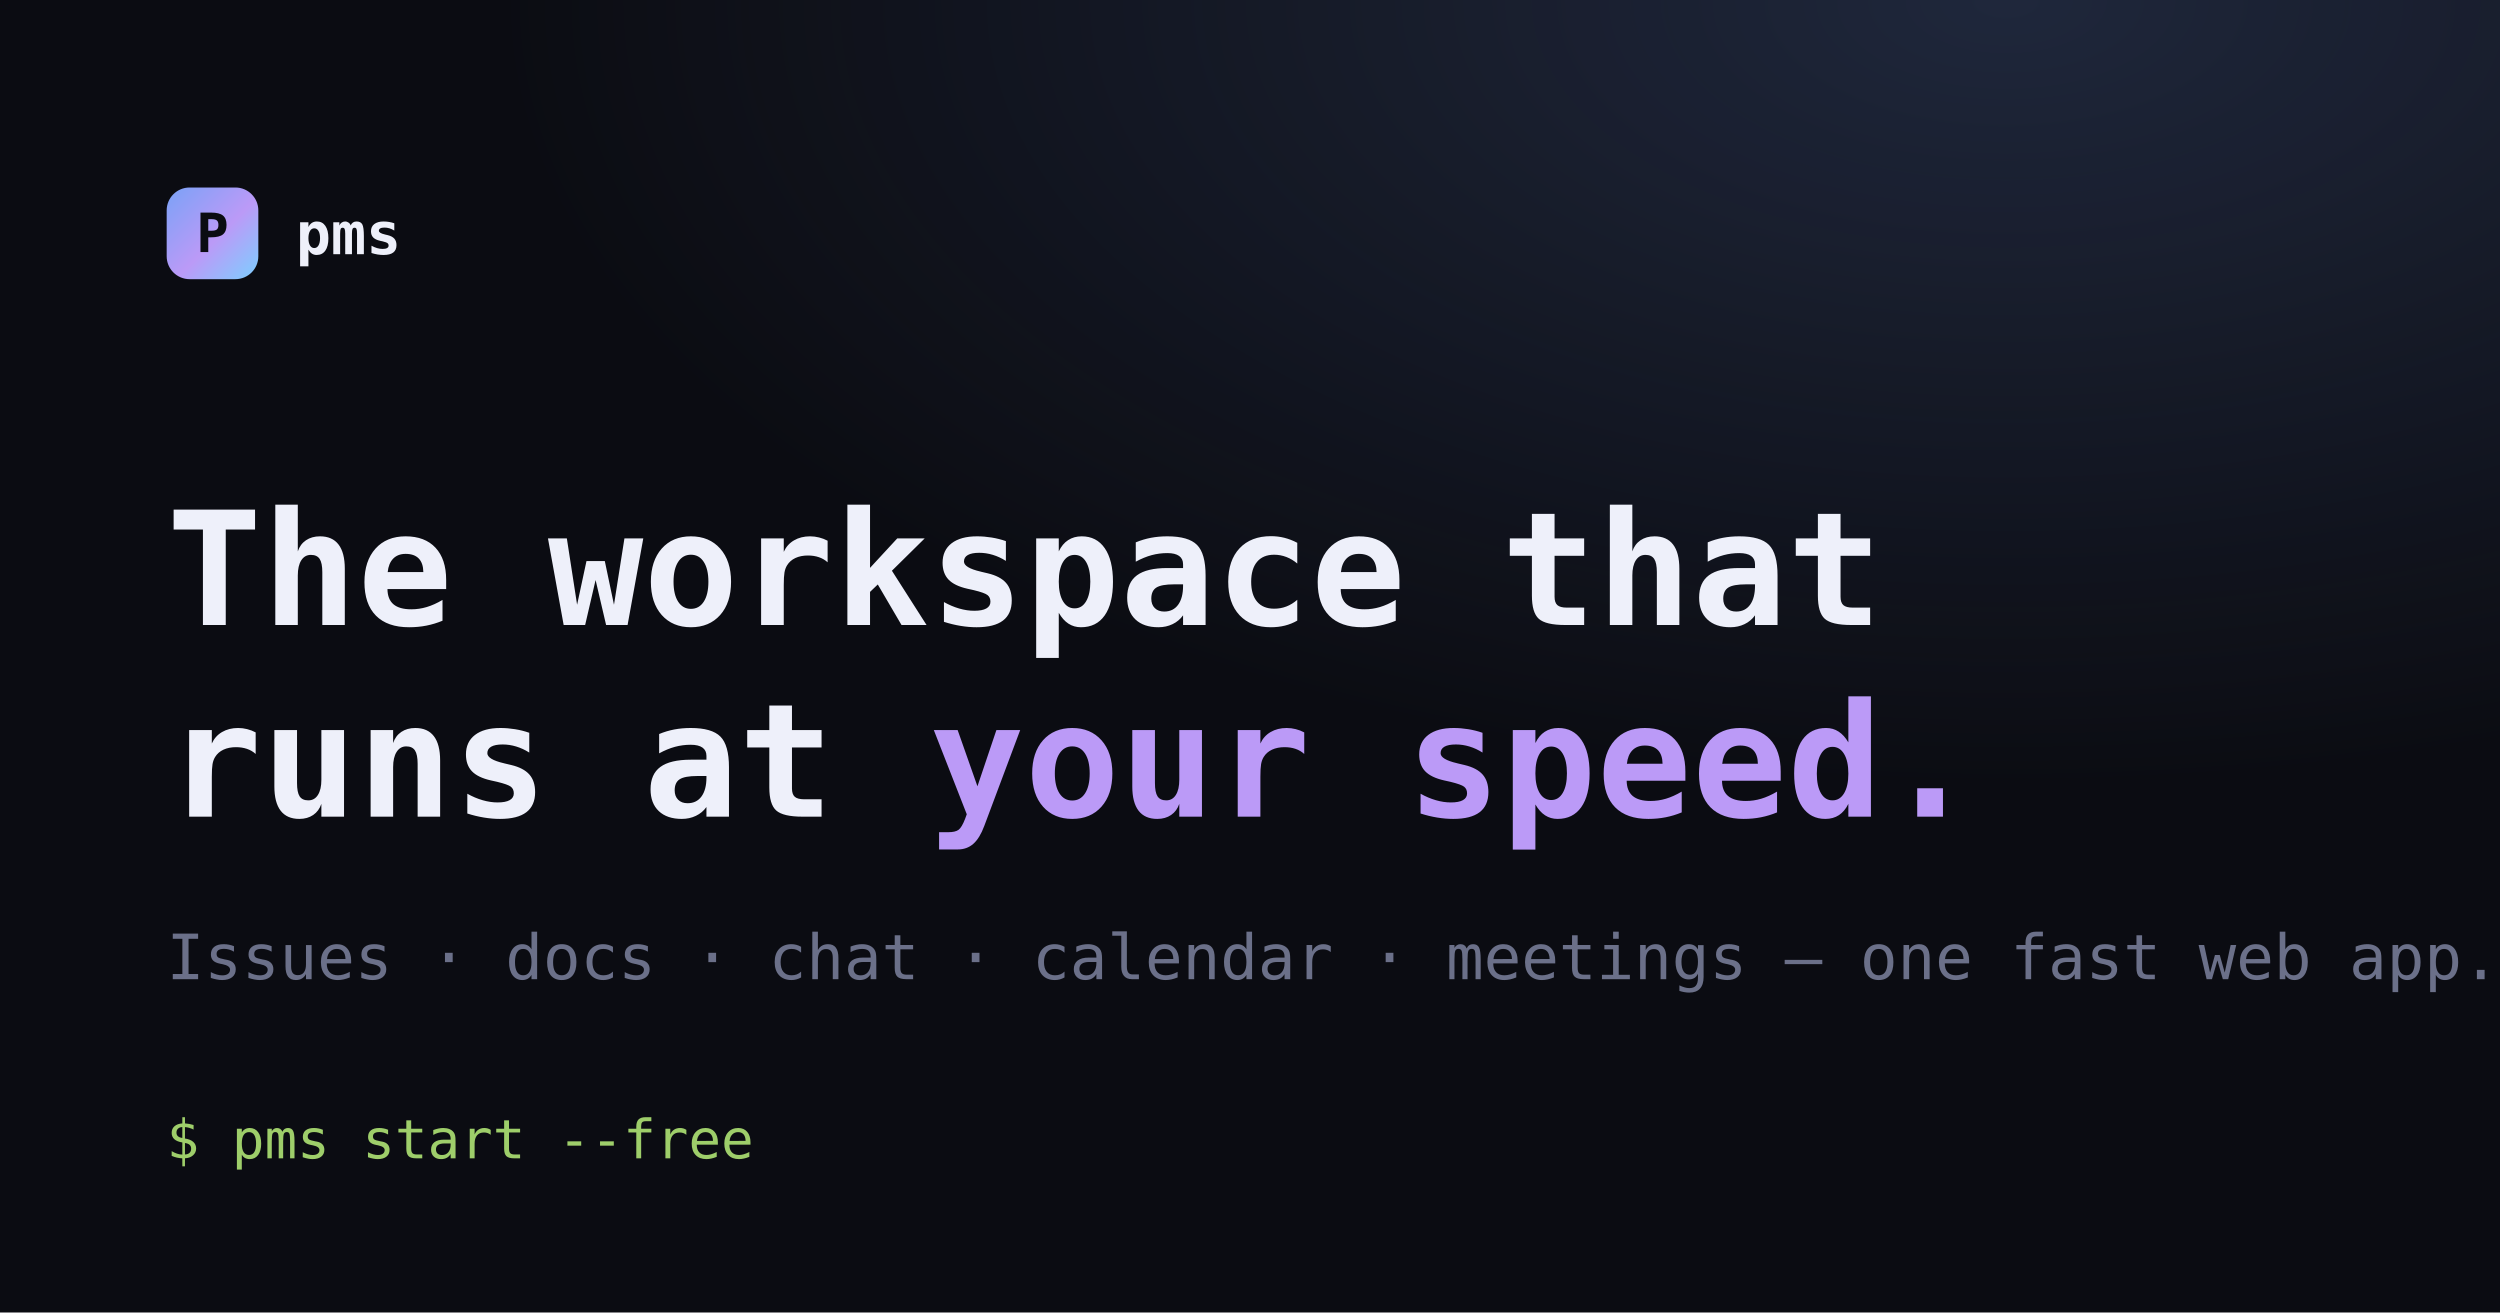
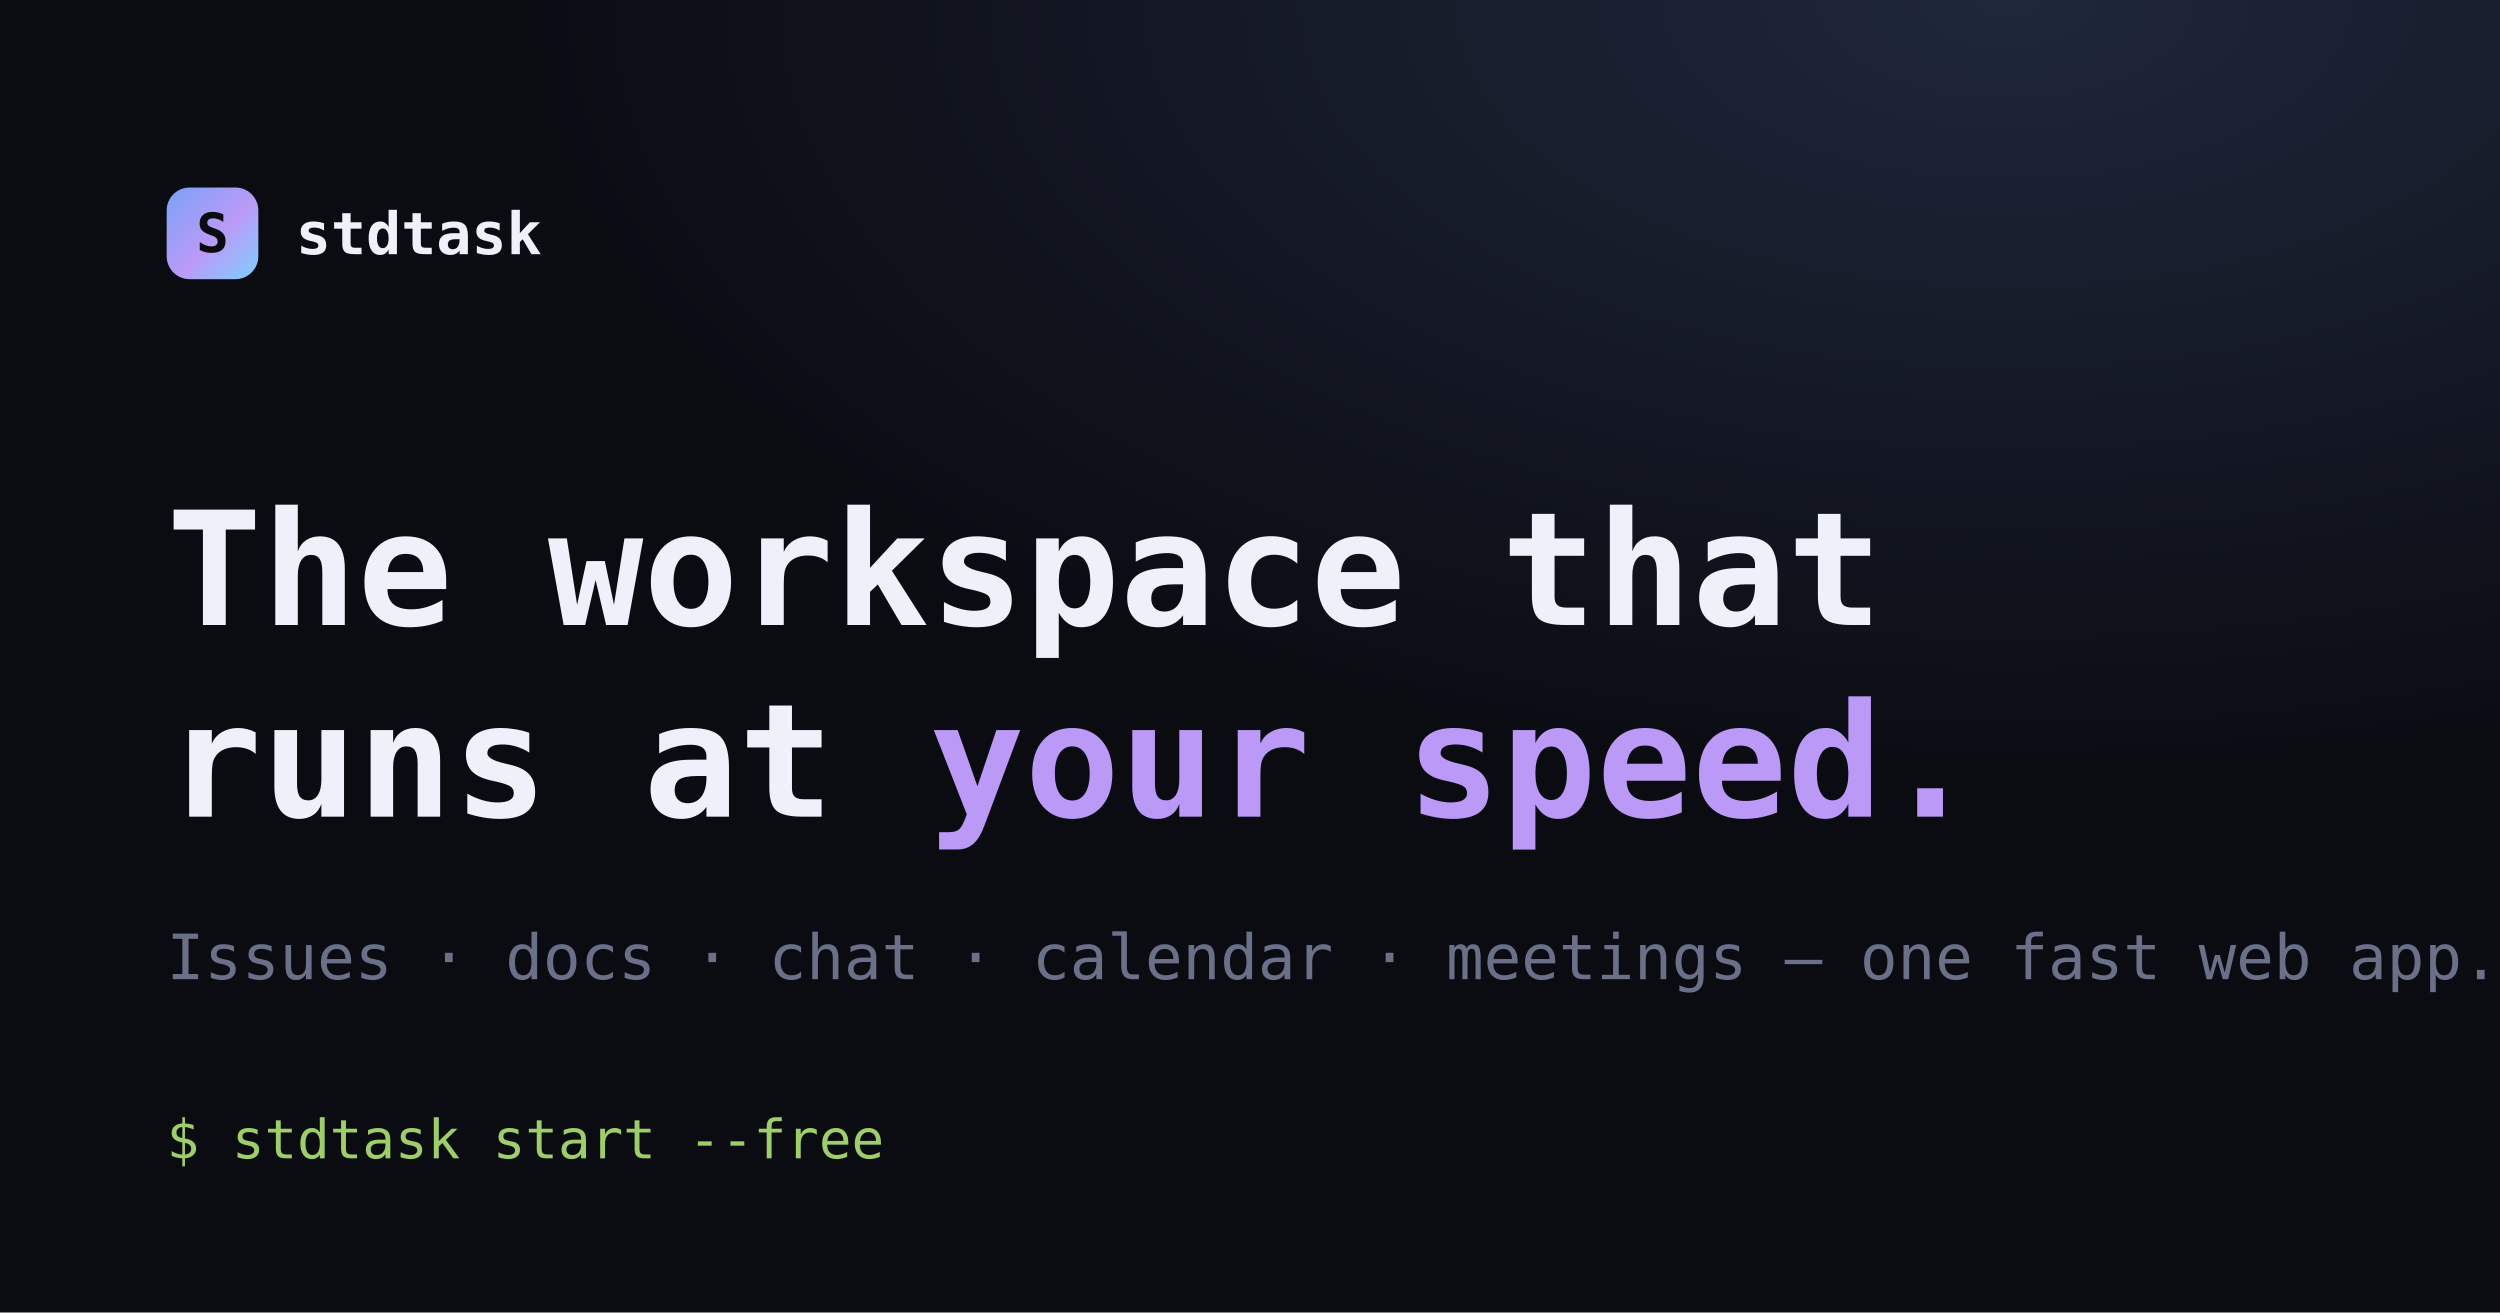
<svg xmlns="http://www.w3.org/2000/svg" width="1200" height="630" viewBox="0 0 1200 630">
  <defs>
    <linearGradient id="g" x1="0" y1="0" x2="1" y2="1">
      <stop offset="0" stop-color="#7aa2f7" />
      <stop offset="0.55" stop-color="#bb9af7" />
      <stop offset="1" stop-color="#7dcfff" />
    </linearGradient>
    <radialGradient id="glow" cx="0.8" cy="0" r="1">
      <stop offset="0" stop-color="#7aa2f7" stop-opacity="0.18" />
      <stop offset="0.6" stop-color="#7aa2f7" stop-opacity="0" />
    </radialGradient>
  </defs>
  <rect width="1200" height="630" fill="#0b0c12" />
  <rect width="1200" height="630" fill="url(#glow)" />
  <g font-family="JetBrains Mono, ui-monospace, monospace">
    <g transform="translate(80,90)">
      <rect width="44" height="44" rx="11" fill="url(#g)" />
-       <text x="22" y="31" font-size="26" font-weight="700" text-anchor="middle" fill="#0b0c12">P</text>
-       <text x="62" y="32" font-size="28" font-weight="700" fill="#eef0fa">pms</text>
+       <text x="22" y="31" font-size="26" font-weight="700" text-anchor="middle" fill="#0b0c12">S</text>
+       <text x="62" y="32" font-size="28" font-weight="700" fill="#eef0fa">stdtask</text>
    </g>
    <text x="80" y="300" font-size="76" font-weight="700" fill="#eef0fa">The workspace that</text>
    <text x="80" y="392" font-size="76" font-weight="700" fill="#eef0fa">runs at <tspan fill="#bb9af7">your speed.</tspan>
    </text>
    <text x="80" y="470" font-size="30" fill="#6b7089">Issues · docs · chat · calendar · meetings — one fast web app.</text>
-     <text x="80" y="556" font-size="26" fill="#9ece6a">$ pms start --free</text>
+     <text x="80" y="556" font-size="26" fill="#9ece6a">$ stdtask start --free</text>
  </g>
</svg>
